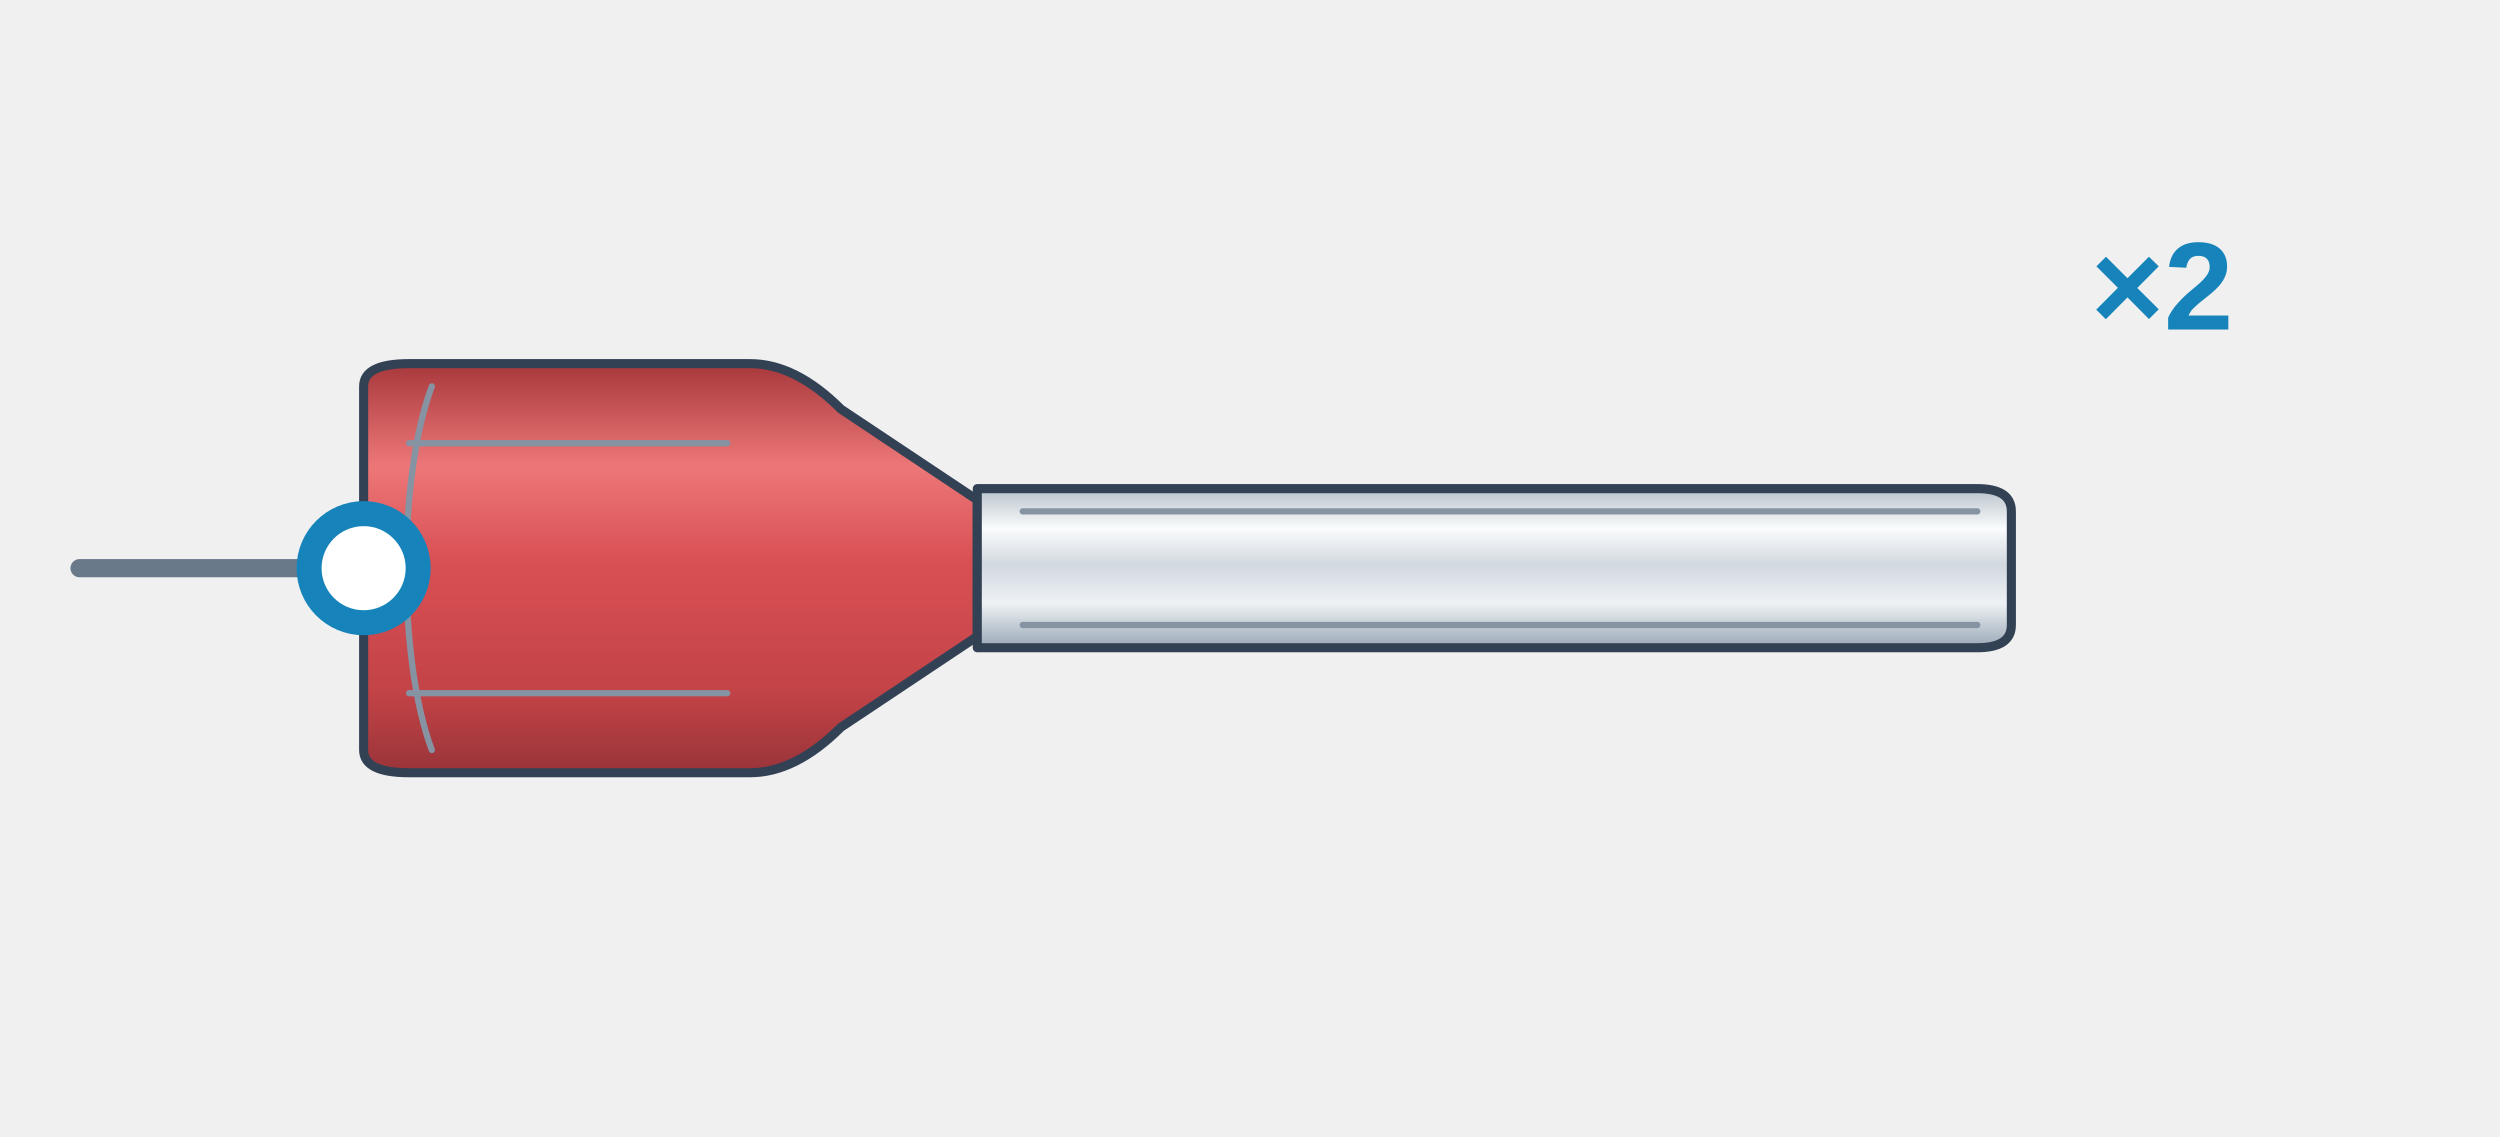
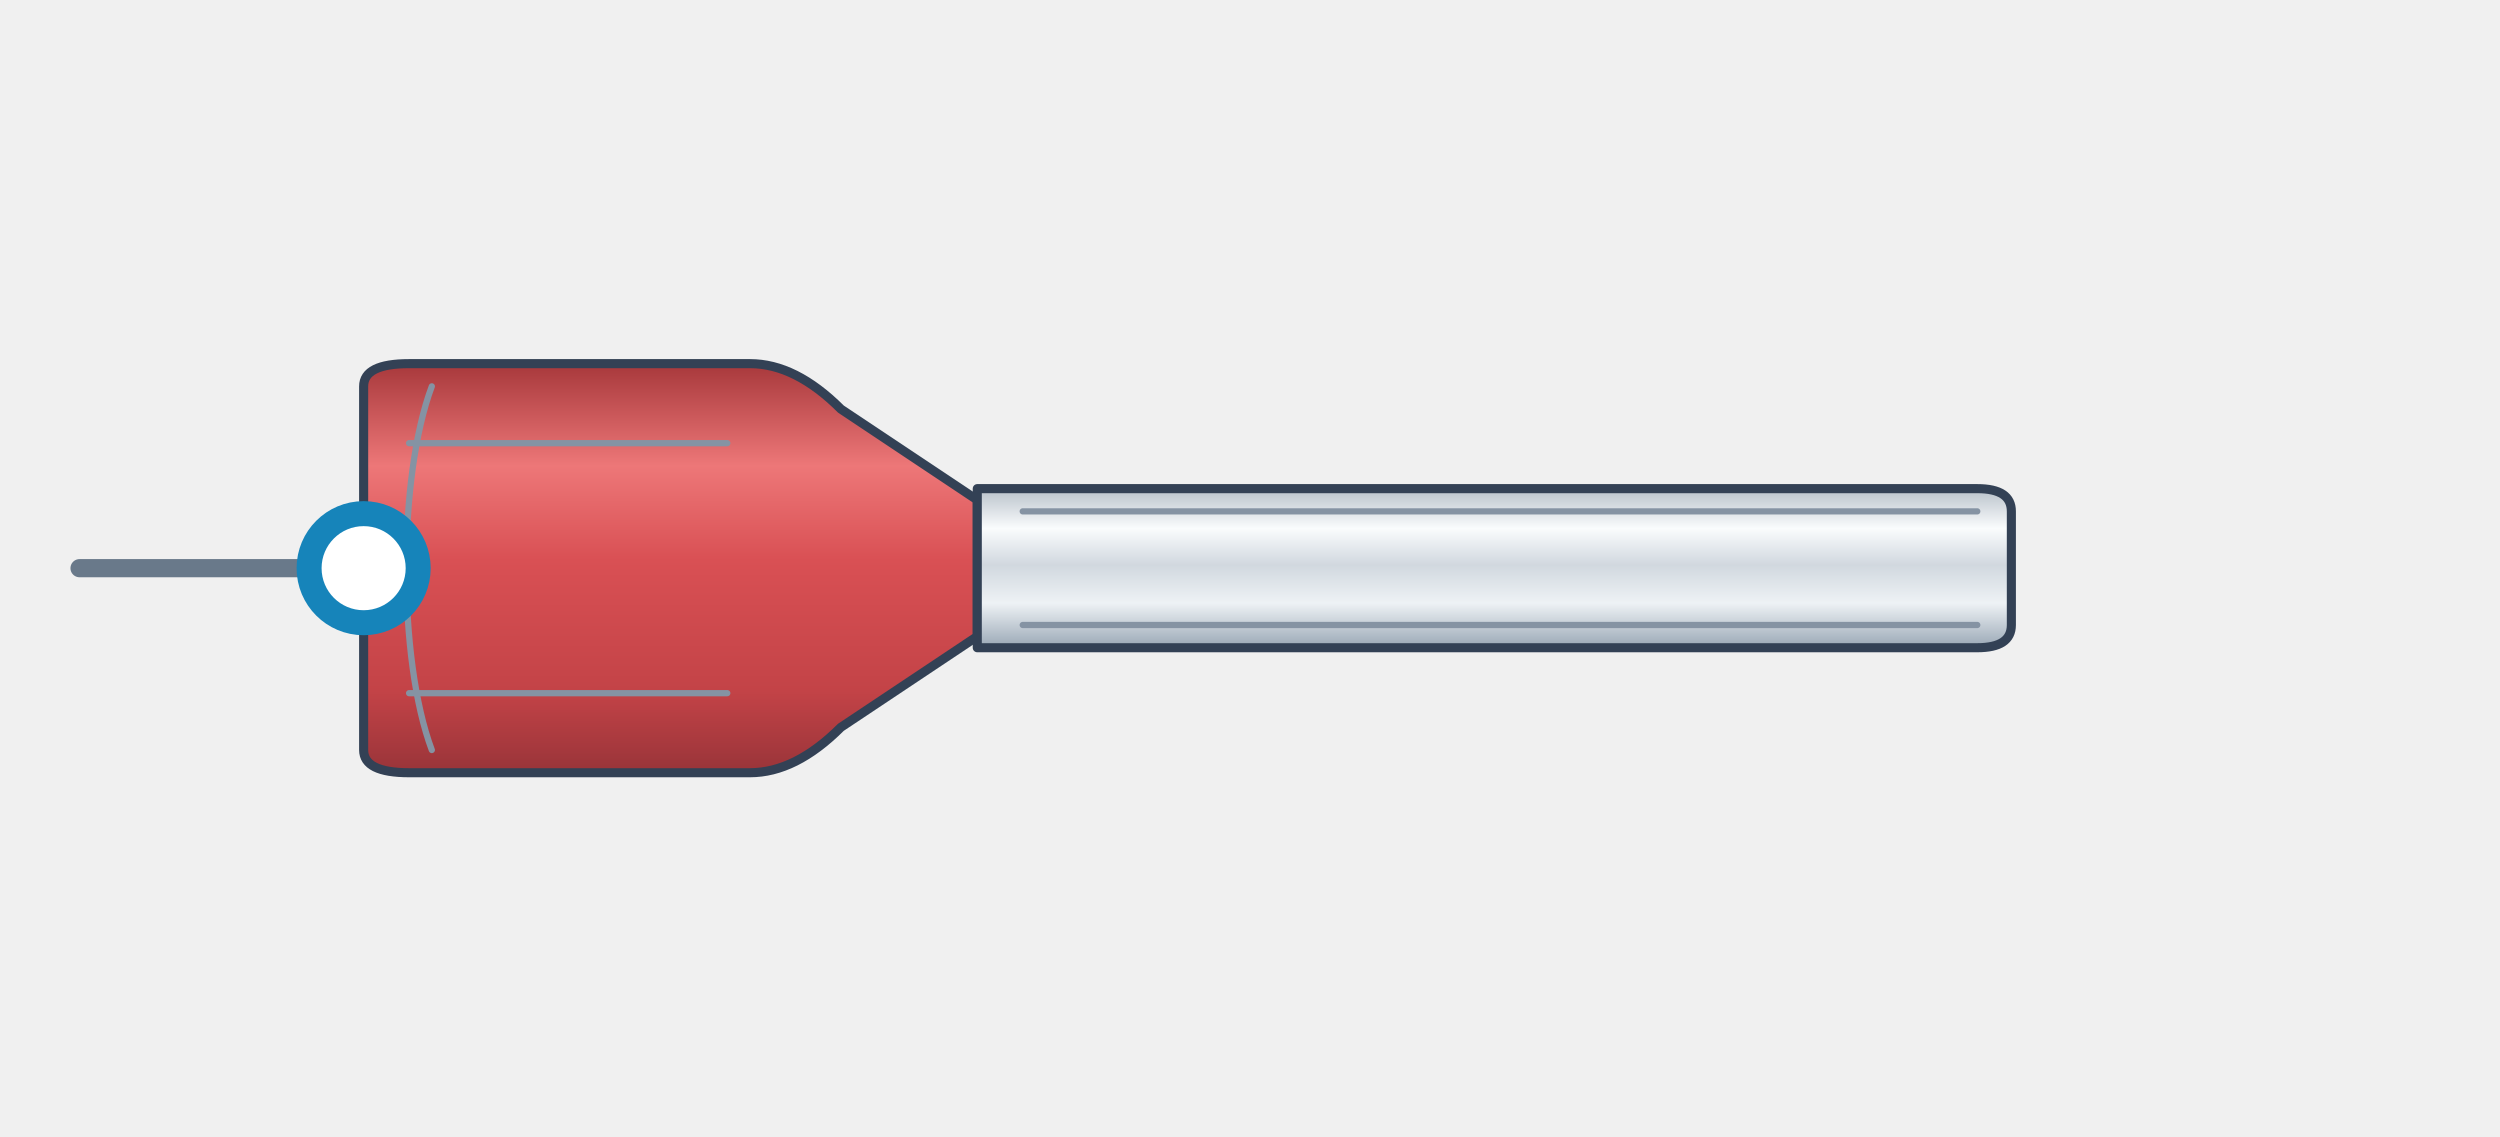
<svg xmlns="http://www.w3.org/2000/svg" width="220" height="100" viewBox="0 0 220 100" role="img" aria-labelledby="title">
  <style>svg{font-family:Arial,'Segoe UI',sans-serif} .geom{stroke:#334155;stroke-width:.8;stroke-linecap:round;stroke-linejoin:round} .geom text{stroke:none;stroke-width:0} .detail{stroke:#8593a3;stroke-width:.55;fill:none} .wire{stroke:#69798a;stroke-width:1.6;fill:none;stroke-linecap:round} .text{font-size:12px;fill:#334155;stroke:none} .small{font-size:10px;fill:#64748b;stroke:none} .title{font-size:25px;fill:#0f172a;font-weight:700;stroke:none} .card-title{font-size:17px;fill:#1e293b;font-weight:700;stroke:none} .view{font-size:11px;fill:#237ca3;font-weight:700;stroke:none} .badge{font-size:11px;fill:#1684ba;font-weight:700;stroke:none} .dim{stroke:#5f8f87;stroke-width:.55;fill:none} .dimtext{font-size:11px;fill:#427a70;stroke:none}</style>
  <defs>
    <linearGradient id="metal" x1="0" y1="0" x2="0" y2="1">
      <stop offset="0" stop-color="#b8c1ca" />
      <stop offset=".25" stop-color="#fafcfd" />
      <stop offset=".48" stop-color="#d1d8df" />
      <stop offset=".72" stop-color="#eef2f5" />
      <stop offset="1" stop-color="#99a7b5" />
    </linearGradient>
    <linearGradient id="red" x1="0" y1="0" x2="0" y2="1">
      <stop offset="0" stop-color="#a7383b" />
      <stop offset=".25" stop-color="#ed7778" />
      <stop offset=".48" stop-color="#d95054" />
      <stop offset=".8" stop-color="#c34347" />
      <stop offset="1" stop-color="#993439" />
    </linearGradient>
    <linearGradient id="blue" x1="0" y1="0" x2="0" y2="1">
      <stop offset="0" stop-color="#235783" />
      <stop offset=".25" stop-color="#65a2ce" />
      <stop offset=".5" stop-color="#397fb3" />
      <stop offset="1" stop-color="#23557d" />
    </linearGradient>
    <linearGradient id="yellow" x1="0" y1="0" x2="0" y2="1">
      <stop offset="0" stop-color="#b88c29" />
      <stop offset=".27" stop-color="#ffe6a1" />
      <stop offset=".55" stop-color="#e9bd4d" />
      <stop offset="1" stop-color="#b48c32" />
    </linearGradient>
  </defs>
  <g class="geom">
    <line x1="7" y1="50" x2="32" y2="50" class="wire" />
    <path d="M32 34 Q32 32 36 32 H66 Q70 32 74 36 L86 44 V56 L74 64 Q70 68 66 68 H36 Q32 68 32 66 Z" fill="url(#red)" />
    <path d="M86 43 H174 Q177 43 177 45 V55 Q177 57 174 57 H86 Z" fill="url(#metal)" />
-     <text x="184" y="29" class="badge">×2</text>
    <path d="M90 45 H174 M90 55 H174 M36 39 H64 M36 61 H64" fill="none" class="detail" />
    <path d="M38 34 C35 42 35 58 38 66" fill="none" class="detail" />
  </g>
  <circle cx="32" cy="50" r="4.8" fill="#ffffff" id="anchor-wire-entry" data-role="wire-entry" stroke="#1684ba" stroke-width="2.2" />
</svg>
